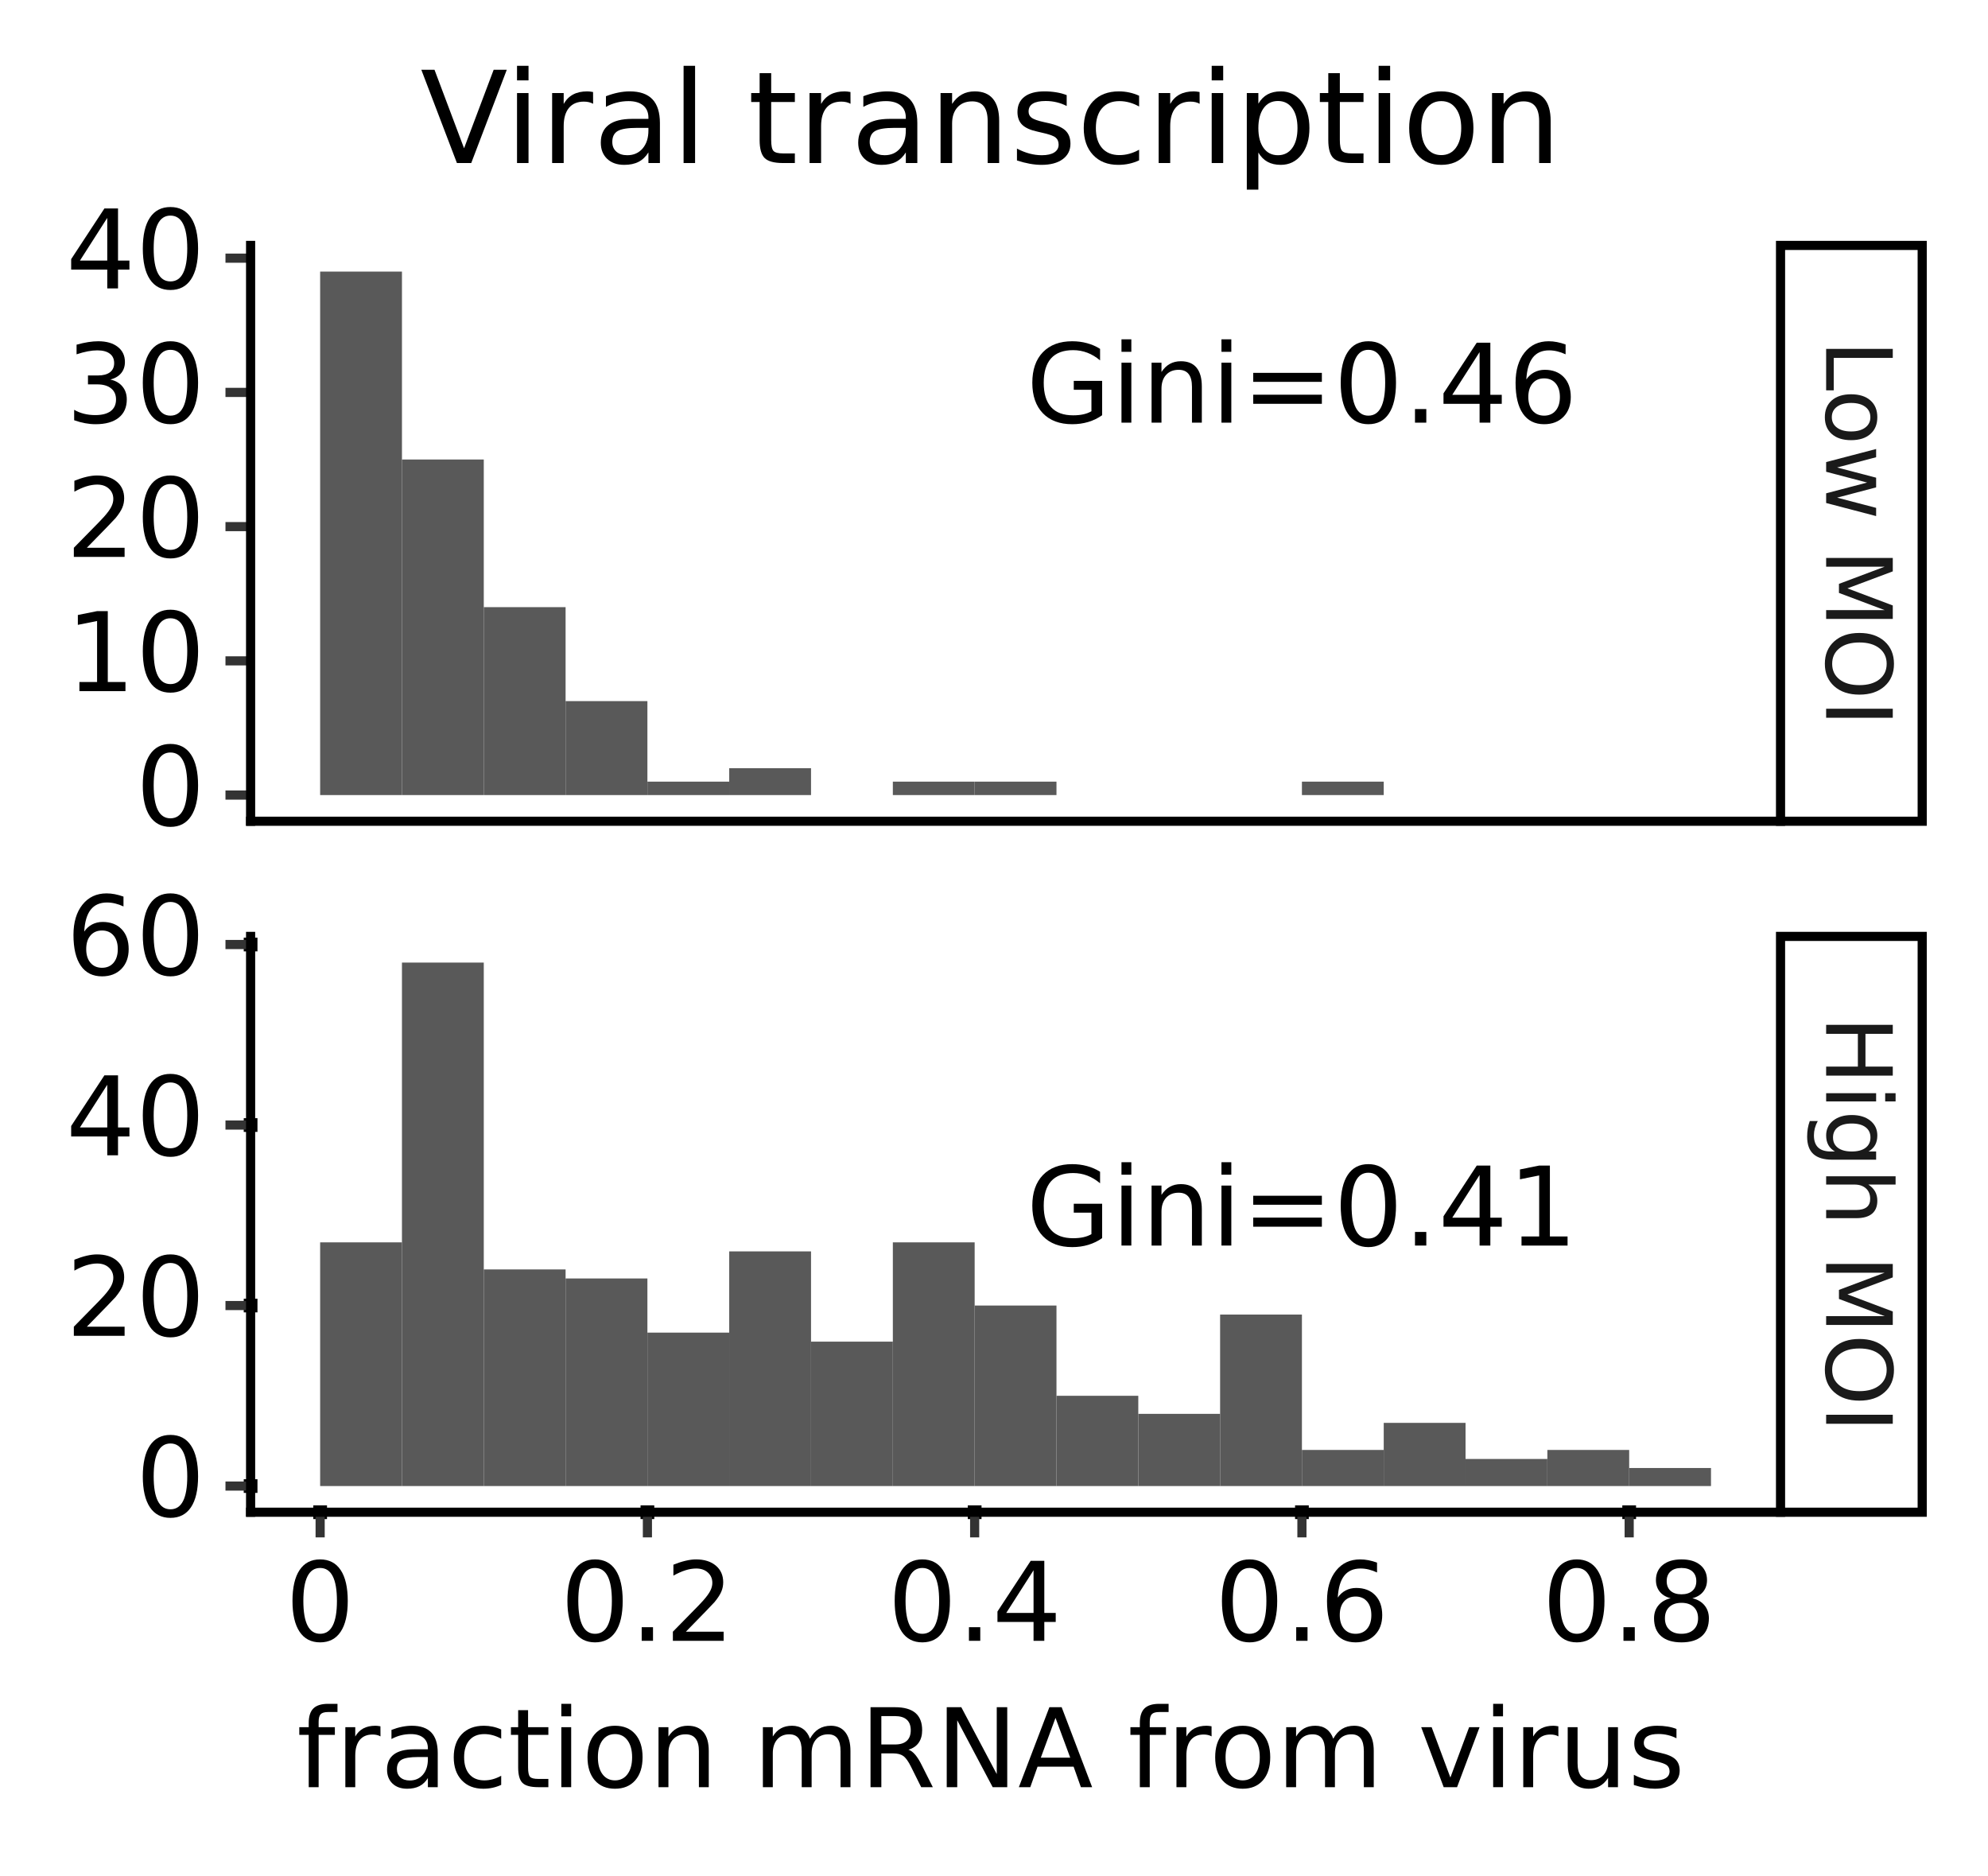
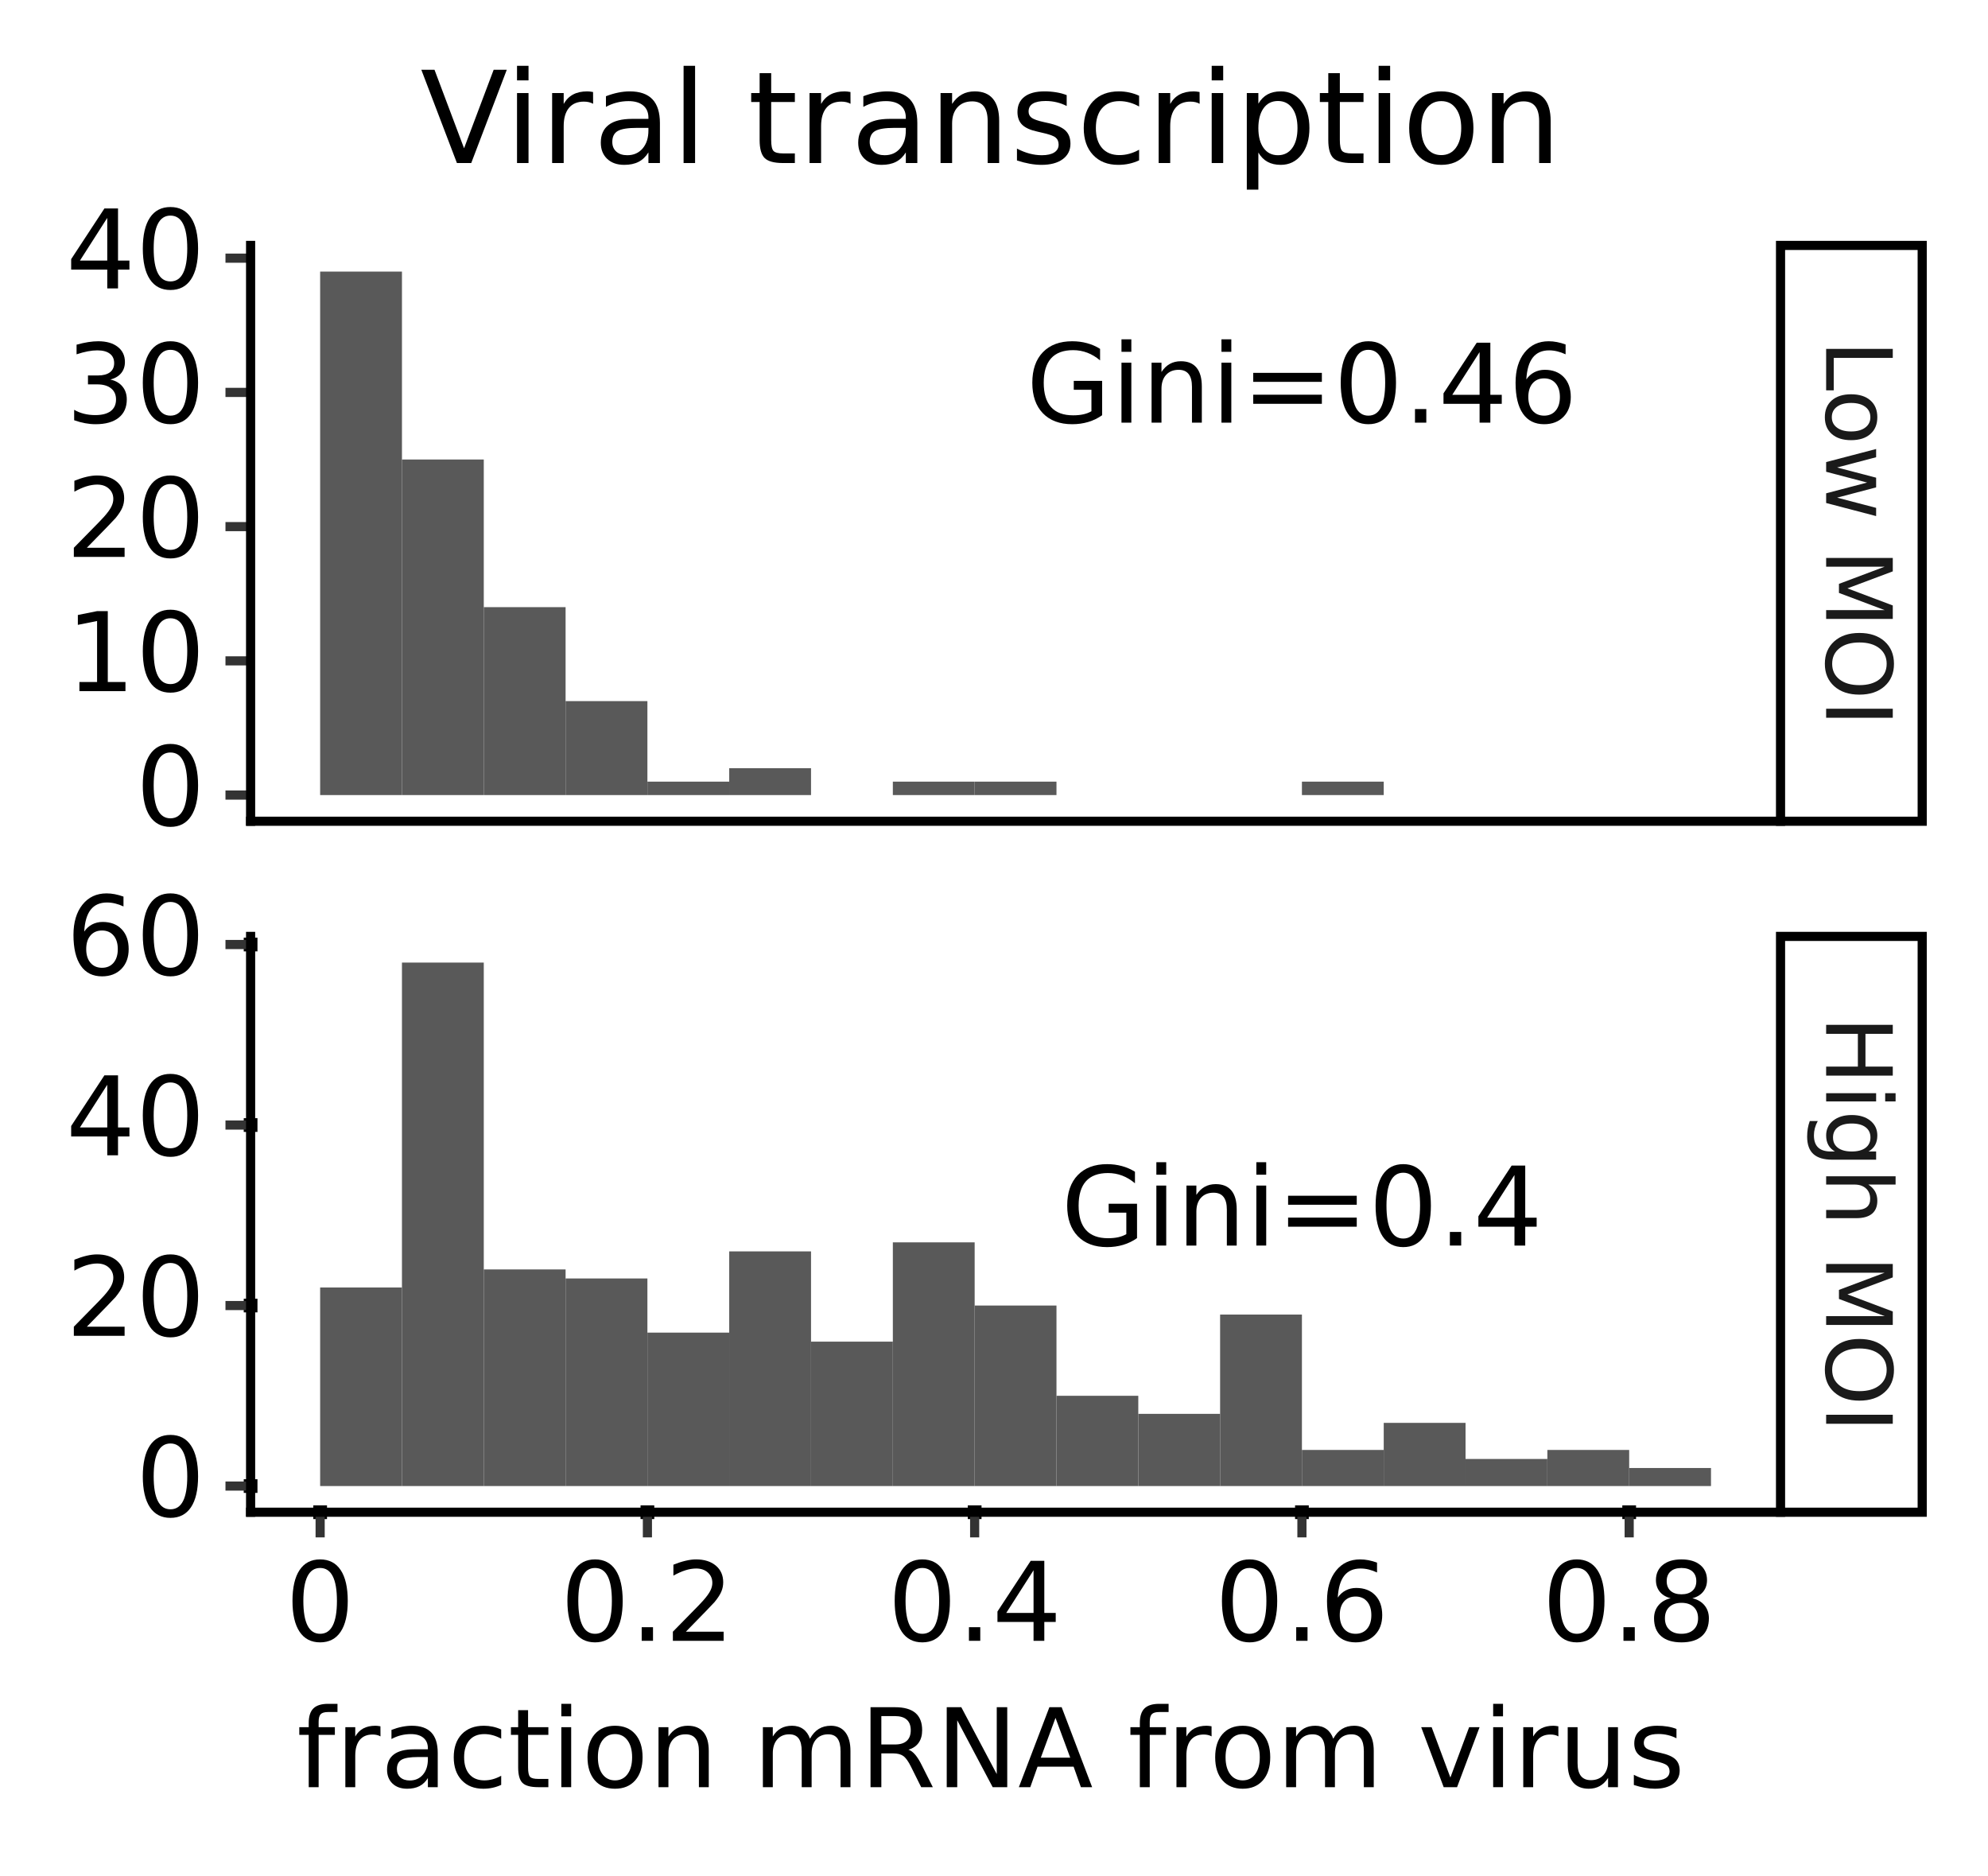
<svg xmlns="http://www.w3.org/2000/svg" xmlns:xlink="http://www.w3.org/1999/xlink" width="217.52pt" height="205.229pt" viewBox="0 0 217.52 205.229" version="1.1">
  <defs>
    <style type="text/css">*{stroke-linejoin: round; stroke-linecap: butt}</style>
  </defs>
  <g id="figure_1">
    <g id="patch_1">
      <path d="M 0 205.229  L 217.52 205.229  L 217.52 0  L 0 0  z " style="fill: #ffffff; stroke: #ffffff; stroke-linejoin: miter" />
    </g>
    <g id="axes_1">
      <g id="patch_2">
        <path d="M 27.42 89.851  L 194.82 89.851  L 194.82 26.851  L 27.42 26.851  z " style="fill: #ffffff" />
      </g>
      <g id="matplotlib.axis_1">
        <g id="xtick_1" />
        <g id="xtick_2" />
        <g id="xtick_3" />
        <g id="xtick_4" />
        <g id="xtick_5" />
        <g id="xtick_6" />
        <g id="xtick_7" />
        <g id="xtick_8" />
        <g id="xtick_9" />
      </g>
      <g id="matplotlib.axis_2">
        <g id="ytick_1">
          <g id="line2d_1">
            <path d="M 27.42 86.988  " style="fill: none; stroke: #000000; stroke-width: 1.5" />
            <defs>
-               <path id="ma9fe5cd0aa" d="M 0 0  L -2.75 0  " style="stroke: #333333" />
+               <path id="mf034c6dd0e" d="M 0 0  L -2.75 0  " style="stroke: #333333" />
            </defs>
            <g>
-               <use xlink:href="#ma9fe5cd0aa" x="27.42" y="86.988" style="stroke: #333333" />
+               <use xlink:href="#mf034c6dd0e" x="27.42" y="86.988" style="stroke: #333333" />
            </g>
          </g>
          <g id="text_1">
            <g transform="translate(14.835 90.29876)scale(0.12 -0.12)">
              <defs>
                <path id="DejaVuSans-30" d="M 2034 4250  Q 1547 4250 1301 3770  Q 1056 3291 1056 2328  Q 1056 1369 1301 889  Q 1547 409 2034 409  Q 2525 409 2770 889  Q 3016 1369 3016 2328  Q 3016 3291 2770 3770  Q 2525 4250 2034 4250  z M 2034 4750  Q 2819 4750 3233 4129  Q 3647 3509 3647 2328  Q 3647 1150 3233 529  Q 2819 -91 2034 -91  Q 1250 -91 836 529  Q 422 1150 422 2328  Q 422 3509 836 4129  Q 1250 4750 2034 4750  z " transform="scale(0.015625)" />
              </defs>
              <use xlink:href="#DejaVuSans-30" />
            </g>
          </g>
        </g>
        <g id="ytick_2">
          <g id="line2d_2">
            <path d="M 27.42 72.302  " style="fill: none; stroke: #000000; stroke-width: 1.5" />
            <g>
-               <use xlink:href="#ma9fe5cd0aa" x="27.42" y="72.302" style="stroke: #333333" />
+               <use xlink:href="#mf034c6dd0e" x="27.42" y="72.302" style="stroke: #333333" />
            </g>
          </g>
          <g id="text_2">
            <g transform="translate(7.2 75.61345)scale(0.12 -0.12)">
              <defs>
                <path id="DejaVuSans-31" d="M 794 531  L 1825 531  L 1825 4091  L 703 3866  L 703 4441  L 1819 4666  L 2450 4666  L 2450 531  L 3481 531  L 3481 0  L 794 0  L 794 531  z " transform="scale(0.015625)" />
              </defs>
              <use xlink:href="#DejaVuSans-31" />
              <use xlink:href="#DejaVuSans-30" x="63.623" />
            </g>
          </g>
        </g>
        <g id="ytick_3">
          <g id="line2d_3">
            <path d="M 27.42 57.617  " style="fill: none; stroke: #000000; stroke-width: 1.5" />
            <g>
-               <use xlink:href="#ma9fe5cd0aa" x="27.42" y="57.617" style="stroke: #333333" />
+               <use xlink:href="#mf034c6dd0e" x="27.42" y="57.617" style="stroke: #333333" />
            </g>
          </g>
          <g id="text_3">
            <g transform="translate(7.2 60.92813)scale(0.12 -0.12)">
              <defs>
                <path id="DejaVuSans-32" d="M 1228 531  L 3431 531  L 3431 0  L 469 0  L 469 531  Q 828 903 1448 1529  Q 2069 2156 2228 2338  Q 2531 2678 2651 2914  Q 2772 3150 2772 3378  Q 2772 3750 2511 3984  Q 2250 4219 1831 4219  Q 1534 4219 1204 4116  Q 875 4013 500 3803  L 500 4441  Q 881 4594 1212 4672  Q 1544 4750 1819 4750  Q 2544 4750 2975 4387  Q 3406 4025 3406 3419  Q 3406 3131 3298 2873  Q 3191 2616 2906 2266  Q 2828 2175 2409 1742  Q 1991 1309 1228 531  z " transform="scale(0.015625)" />
              </defs>
              <use xlink:href="#DejaVuSans-32" />
              <use xlink:href="#DejaVuSans-30" x="63.623" />
            </g>
          </g>
        </g>
        <g id="ytick_4">
          <g id="line2d_4">
            <path d="M 27.42 42.932  " style="fill: none; stroke: #000000; stroke-width: 1.5" />
            <g>
-               <use xlink:href="#ma9fe5cd0aa" x="27.42" y="42.932" style="stroke: #333333" />
+               <use xlink:href="#mf034c6dd0e" x="27.42" y="42.932" style="stroke: #333333" />
            </g>
          </g>
          <g id="text_4">
            <g transform="translate(7.2 46.24282)scale(0.12 -0.12)">
              <defs>
                <path id="DejaVuSans-33" d="M 2597 2516  Q 3050 2419 3304 2112  Q 3559 1806 3559 1356  Q 3559 666 3084 287  Q 2609 -91 1734 -91  Q 1441 -91 1130 -33  Q 819 25 488 141  L 488 750  Q 750 597 1062 519  Q 1375 441 1716 441  Q 2309 441 2620 675  Q 2931 909 2931 1356  Q 2931 1769 2642 2001  Q 2353 2234 1838 2234  L 1294 2234  L 1294 2753  L 1863 2753  Q 2328 2753 2575 2939  Q 2822 3125 2822 3475  Q 2822 3834 2567 4026  Q 2313 4219 1838 4219  Q 1578 4219 1281 4162  Q 984 4106 628 3988  L 628 4550  Q 988 4650 1302 4700  Q 1616 4750 1894 4750  Q 2613 4750 3031 4423  Q 3450 4097 3450 3541  Q 3450 3153 3228 2886  Q 3006 2619 2597 2516  z " transform="scale(0.015625)" />
              </defs>
              <use xlink:href="#DejaVuSans-33" />
              <use xlink:href="#DejaVuSans-30" x="63.623" />
            </g>
          </g>
        </g>
        <g id="ytick_5">
          <g id="line2d_5">
            <path d="M 27.42 28.246  " style="fill: none; stroke: #000000; stroke-width: 1.5" />
            <g>
-               <use xlink:href="#ma9fe5cd0aa" x="27.42" y="28.246" style="stroke: #333333" />
+               <use xlink:href="#mf034c6dd0e" x="27.42" y="28.246" style="stroke: #333333" />
            </g>
          </g>
          <g id="text_5">
            <g transform="translate(7.2 31.55751)scale(0.12 -0.12)">
              <defs>
                <path id="DejaVuSans-34" d="M 2419 4116  L 825 1625  L 2419 1625  L 2419 4116  z M 2253 4666  L 3047 4666  L 3047 1625  L 3713 1625  L 3713 1100  L 3047 1100  L 3047 0  L 2419 0  L 2419 1100  L 313 1100  L 313 1709  L 2253 4666  z " transform="scale(0.015625)" />
              </defs>
              <use xlink:href="#DejaVuSans-34" />
              <use xlink:href="#DejaVuSans-30" x="63.623" />
            </g>
          </g>
        </g>
        <g id="ytick_6" />
        <g id="ytick_7" />
        <g id="ytick_8" />
        <g id="ytick_9" />
      </g>
      <g id="PolyCollection_1">
-         <path d="M 35.029 86.988  L 35.029 29.715  L 43.981 29.715  L 43.981 86.988  z " clip-path="url(#pfc4674df15)" style="fill: #595959" />
-         <path d="M 43.981 86.988  L 43.981 50.274  L 52.933 50.274  L 52.933 86.988  z " clip-path="url(#pfc4674df15)" style="fill: #595959" />
-         <path d="M 52.933 86.988  L 52.933 66.428  L 61.885 66.428  L 61.885 86.988  z " clip-path="url(#pfc4674df15)" style="fill: #595959" />
-         <path d="M 61.885 86.988  L 61.885 76.708  L 70.837 76.708  L 70.837 86.988  z " clip-path="url(#pfc4674df15)" style="fill: #595959" />
-         <path d="M 70.837 86.988  L 70.837 85.519  L 79.788 85.519  L 79.788 86.988  z " clip-path="url(#pfc4674df15)" style="fill: #595959" />
-         <path d="M 79.788 86.988  L 79.788 84.05  L 88.74 84.05  L 88.74 86.988  z " clip-path="url(#pfc4674df15)" style="fill: #595959" />
-         <path d="M 88.74 86.988  L 88.74 86.988  L 97.692 86.988  L 97.692 86.988  z " clip-path="url(#pfc4674df15)" style="fill: #595959" />
-         <path d="M 97.692 86.988  L 97.692 85.519  L 106.644 85.519  L 106.644 86.988  z " clip-path="url(#pfc4674df15)" style="fill: #595959" />
-         <path d="M 106.644 86.988  L 106.644 85.519  L 115.596 85.519  L 115.596 86.988  z " clip-path="url(#pfc4674df15)" style="fill: #595959" />
-         <path d="M 115.596 86.988  L 115.596 86.988  L 124.548 86.988  L 124.548 86.988  z " clip-path="url(#pfc4674df15)" style="fill: #595959" />
-         <path d="M 124.548 86.988  L 124.548 86.988  L 133.5 86.988  L 133.5 86.988  z " clip-path="url(#pfc4674df15)" style="fill: #595959" />
-         <path d="M 133.5 86.988  L 133.5 86.988  L 142.452 86.988  L 142.452 86.988  z " clip-path="url(#pfc4674df15)" style="fill: #595959" />
-         <path d="M 142.452 86.988  L 142.452 85.519  L 151.403 85.519  L 151.403 86.988  z " clip-path="url(#pfc4674df15)" style="fill: #595959" />
-         <path d="M 151.403 86.988  L 151.403 86.988  L 160.355 86.988  L 160.355 86.988  z " clip-path="url(#pfc4674df15)" style="fill: #595959" />
-         <path d="M 160.355 86.988  L 160.355 86.988  L 169.307 86.988  L 169.307 86.988  z " clip-path="url(#pfc4674df15)" style="fill: #595959" />
-         <path d="M 169.307 86.988  L 169.307 86.988  L 178.259 86.988  L 178.259 86.988  z " clip-path="url(#pfc4674df15)" style="fill: #595959" />
-         <path d="M 178.259 86.988  L 178.259 86.988  L 187.211 86.988  L 187.211 86.988  z " clip-path="url(#pfc4674df15)" style="fill: #595959" />
+         <path d="M 35.029 86.988  L 35.029 29.715  L 43.981 29.715  L 43.981 86.988  z " clip-path="url(#p71330b3164)" style="fill: #595959" />
+         <path d="M 43.981 86.988  L 43.981 50.274  L 52.933 50.274  L 52.933 86.988  z " clip-path="url(#p71330b3164)" style="fill: #595959" />
+         <path d="M 52.933 86.988  L 52.933 66.428  L 61.885 66.428  L 61.885 86.988  z " clip-path="url(#p71330b3164)" style="fill: #595959" />
+         <path d="M 61.885 86.988  L 61.885 76.708  L 70.837 76.708  L 70.837 86.988  z " clip-path="url(#p71330b3164)" style="fill: #595959" />
+         <path d="M 70.837 86.988  L 70.837 85.519  L 79.788 85.519  L 79.788 86.988  z " clip-path="url(#p71330b3164)" style="fill: #595959" />
+         <path d="M 79.788 86.988  L 79.788 84.05  L 88.74 84.05  L 88.74 86.988  z " clip-path="url(#p71330b3164)" style="fill: #595959" />
+         <path d="M 88.74 86.988  L 88.74 86.988  L 97.692 86.988  L 97.692 86.988  z " clip-path="url(#p71330b3164)" style="fill: #595959" />
+         <path d="M 97.692 86.988  L 97.692 85.519  L 106.644 85.519  L 106.644 86.988  z " clip-path="url(#p71330b3164)" style="fill: #595959" />
+         <path d="M 106.644 86.988  L 106.644 85.519  L 115.596 85.519  L 115.596 86.988  z " clip-path="url(#p71330b3164)" style="fill: #595959" />
+         <path d="M 115.596 86.988  L 115.596 86.988  L 124.548 86.988  L 124.548 86.988  z " clip-path="url(#p71330b3164)" style="fill: #595959" />
+         <path d="M 124.548 86.988  L 124.548 86.988  L 133.5 86.988  L 133.5 86.988  z " clip-path="url(#p71330b3164)" style="fill: #595959" />
+         <path d="M 133.5 86.988  L 133.5 86.988  L 142.452 86.988  L 142.452 86.988  z " clip-path="url(#p71330b3164)" style="fill: #595959" />
+         <path d="M 142.452 86.988  L 142.452 85.519  L 151.403 85.519  L 151.403 86.988  z " clip-path="url(#p71330b3164)" style="fill: #595959" />
+         <path d="M 151.403 86.988  L 151.403 86.988  L 160.355 86.988  L 160.355 86.988  z " clip-path="url(#p71330b3164)" style="fill: #595959" />
+         <path d="M 160.355 86.988  L 160.355 86.988  L 169.307 86.988  L 169.307 86.988  z " clip-path="url(#p71330b3164)" style="fill: #595959" />
+         <path d="M 169.307 86.988  L 169.307 86.988  L 178.259 86.988  L 178.259 86.988  z " clip-path="url(#p71330b3164)" style="fill: #595959" />
+         <path d="M 178.259 86.988  L 178.259 86.988  L 187.211 86.988  L 187.211 86.988  z " clip-path="url(#p71330b3164)" style="fill: #595959" />
      </g>
      <g id="text_6">
-         <g clip-path="url(#pfc4674df15)">
+         <g clip-path="url(#p71330b3164)">
          <g transform="translate(112.2791 46.24282)scale(0.12 -0.12)">
            <defs>
              <path id="DejaVuSans-47" d="M 3809 666  L 3809 1919  L 2778 1919  L 2778 2438  L 4434 2438  L 4434 434  Q 4069 175 3628 42  Q 3188 -91 2688 -91  Q 1594 -91 976 548  Q 359 1188 359 2328  Q 359 3472 976 4111  Q 1594 4750 2688 4750  Q 3144 4750 3555 4637  Q 3966 4525 4313 4306  L 4313 3634  Q 3963 3931 3569 4081  Q 3175 4231 2741 4231  Q 1884 4231 1454 3753  Q 1025 3275 1025 2328  Q 1025 1384 1454 906  Q 1884 428 2741 428  Q 3075 428 3337 486  Q 3600 544 3809 666  z " transform="scale(0.015625)" />
              <path id="DejaVuSans-69" d="M 603 3500  L 1178 3500  L 1178 0  L 603 0  L 603 3500  z M 603 4863  L 1178 4863  L 1178 4134  L 603 4134  L 603 4863  z " transform="scale(0.015625)" />
              <path id="DejaVuSans-6e" d="M 3513 2113  L 3513 0  L 2938 0  L 2938 2094  Q 2938 2591 2744 2837  Q 2550 3084 2163 3084  Q 1697 3084 1428 2787  Q 1159 2491 1159 1978  L 1159 0  L 581 0  L 581 3500  L 1159 3500  L 1159 2956  Q 1366 3272 1645 3428  Q 1925 3584 2291 3584  Q 2894 3584 3203 3211  Q 3513 2838 3513 2113  z " transform="scale(0.015625)" />
              <path id="DejaVuSans-3d" d="M 678 2906  L 4684 2906  L 4684 2381  L 678 2381  L 678 2906  z M 678 1631  L 4684 1631  L 4684 1100  L 678 1100  L 678 1631  z " transform="scale(0.015625)" />
              <path id="DejaVuSans-2e" d="M 684 794  L 1344 794  L 1344 0  L 684 0  L 684 794  z " transform="scale(0.015625)" />
              <path id="DejaVuSans-36" d="M 2113 2584  Q 1688 2584 1439 2293  Q 1191 2003 1191 1497  Q 1191 994 1439 701  Q 1688 409 2113 409  Q 2538 409 2786 701  Q 3034 994 3034 1497  Q 3034 2003 2786 2293  Q 2538 2584 2113 2584  z M 3366 4563  L 3366 3988  Q 3128 4100 2886 4159  Q 2644 4219 2406 4219  Q 1781 4219 1451 3797  Q 1122 3375 1075 2522  Q 1259 2794 1537 2939  Q 1816 3084 2150 3084  Q 2853 3084 3261 2657  Q 3669 2231 3669 1497  Q 3669 778 3244 343  Q 2819 -91 2113 -91  Q 1303 -91 875 529  Q 447 1150 447 2328  Q 447 3434 972 4092  Q 1497 4750 2381 4750  Q 2619 4750 2861 4703  Q 3103 4656 3366 4563  z " transform="scale(0.015625)" />
            </defs>
            <use xlink:href="#DejaVuSans-47" />
            <use xlink:href="#DejaVuSans-69" x="77.49" />
            <use xlink:href="#DejaVuSans-6e" x="105.273" />
            <use xlink:href="#DejaVuSans-69" x="168.652" />
            <use xlink:href="#DejaVuSans-3d" x="196.436" />
            <use xlink:href="#DejaVuSans-30" x="280.225" />
            <use xlink:href="#DejaVuSans-2e" x="343.848" />
            <use xlink:href="#DejaVuSans-34" x="375.635" />
            <use xlink:href="#DejaVuSans-36" x="439.258" />
          </g>
        </g>
      </g>
      <g id="patch_3">
        <path d="M 194.82 89.851  L 210.32 89.851  L 210.32 26.851  L 194.82 26.851  L 194.82 89.851  z " style="fill: none; stroke: #000000; stroke-linejoin: miter" />
      </g>
      <g id="patch_4">
        <path d="M 27.42 89.851  L 27.42 26.851  " style="fill: none; stroke: #000000; stroke-linejoin: miter; stroke-linecap: square" />
      </g>
      <g id="patch_5">
        <path d="M 27.42 89.851  L 194.82 89.851  " style="fill: none; stroke: #000000; stroke-linejoin: miter; stroke-linecap: square" />
      </g>
      <g id="text_7">
        <g style="fill: #1a1a1a" transform="translate(199.8106 37.19021)rotate(-270)scale(0.1 -0.1)">
          <defs>
            <path id="DejaVuSans-4c" d="M 628 4666  L 1259 4666  L 1259 531  L 3531 531  L 3531 0  L 628 0  L 628 4666  z " transform="scale(0.015625)" />
            <path id="DejaVuSans-6f" d="M 1959 3097  Q 1497 3097 1228 2736  Q 959 2375 959 1747  Q 959 1119 1226 758  Q 1494 397 1959 397  Q 2419 397 2687 759  Q 2956 1122 2956 1747  Q 2956 2369 2687 2733  Q 2419 3097 1959 3097  z M 1959 3584  Q 2709 3584 3137 3096  Q 3566 2609 3566 1747  Q 3566 888 3137 398  Q 2709 -91 1959 -91  Q 1206 -91 779 398  Q 353 888 353 1747  Q 353 2609 779 3096  Q 1206 3584 1959 3584  z " transform="scale(0.015625)" />
            <path id="DejaVuSans-77" d="M 269 3500  L 844 3500  L 1563 769  L 2278 3500  L 2956 3500  L 3675 769  L 4391 3500  L 4966 3500  L 4050 0  L 3372 0  L 2619 2869  L 1863 0  L 1184 0  L 269 3500  z " transform="scale(0.015625)" />
            <path id="DejaVuSans-20" transform="scale(0.015625)" />
            <path id="DejaVuSans-4d" d="M 628 4666  L 1569 4666  L 2759 1491  L 3956 4666  L 4897 4666  L 4897 0  L 4281 0  L 4281 4097  L 3078 897  L 2444 897  L 1241 4097  L 1241 0  L 628 0  L 628 4666  z " transform="scale(0.015625)" />
            <path id="DejaVuSans-4f" d="M 2522 4238  Q 1834 4238 1429 3725  Q 1025 3213 1025 2328  Q 1025 1447 1429 934  Q 1834 422 2522 422  Q 3209 422 3611 934  Q 4013 1447 4013 2328  Q 4013 3213 3611 3725  Q 3209 4238 2522 4238  z M 2522 4750  Q 3503 4750 4090 4092  Q 4678 3434 4678 2328  Q 4678 1225 4090 567  Q 3503 -91 2522 -91  Q 1538 -91 948 565  Q 359 1222 359 2328  Q 359 3434 948 4092  Q 1538 4750 2522 4750  z " transform="scale(0.015625)" />
            <path id="DejaVuSans-49" d="M 628 4666  L 1259 4666  L 1259 0  L 628 0  L 628 4666  z " transform="scale(0.015625)" />
          </defs>
          <use xlink:href="#DejaVuSans-4c" />
          <use xlink:href="#DejaVuSans-6f" x="53.963" />
          <use xlink:href="#DejaVuSans-77" x="115.145" />
          <use xlink:href="#DejaVuSans-20" x="196.932" />
          <use xlink:href="#DejaVuSans-4d" x="228.719" />
          <use xlink:href="#DejaVuSans-4f" x="314.998" />
          <use xlink:href="#DejaVuSans-49" x="393.709" />
        </g>
      </g>
    </g>
    <g id="axes_2">
      <g id="patch_6">
        <path d="M 27.42 165.451  L 194.82 165.451  L 194.82 102.451  L 27.42 102.451  z " style="fill: #ffffff" />
      </g>
      <g id="matplotlib.axis_3">
        <g id="xtick_10">
          <g id="line2d_6">
            <path d="M 35.029 165.451  " style="fill: none; stroke: #000000; stroke-width: 1.5; stroke-linecap: square" />
            <defs>
-               <path id="m9bb7891c9c" d="M 0 0  L 0 2.75  " style="stroke: #333333" />
+               <path id="mc284c7ca14" d="M 0 0  L 0 2.75  " style="stroke: #333333" />
            </defs>
            <g>
-               <use xlink:href="#m9bb7891c9c" x="35.029" y="165.451" style="stroke: #333333" />
+               <use xlink:href="#mc284c7ca14" x="35.029" y="165.451" style="stroke: #333333" />
            </g>
          </g>
          <g id="text_8">
            <g transform="translate(31.21159 179.5193)scale(0.12 -0.12)">
              <use xlink:href="#DejaVuSans-30" />
            </g>
          </g>
        </g>
        <g id="xtick_11">
          <g id="line2d_7">
            <path d="M 70.837 165.451  " style="fill: none; stroke: #000000; stroke-width: 1.5; stroke-linecap: square" />
            <g>
-               <use xlink:href="#m9bb7891c9c" x="70.837" y="165.451" style="stroke: #333333" />
+               <use xlink:href="#mc284c7ca14" x="70.837" y="165.451" style="stroke: #333333" />
            </g>
          </g>
          <g id="text_9">
            <g transform="translate(61.2947 179.5193)scale(0.12 -0.12)">
              <use xlink:href="#DejaVuSans-30" />
              <use xlink:href="#DejaVuSans-2e" x="63.623" />
              <use xlink:href="#DejaVuSans-32" x="95.41" />
            </g>
          </g>
        </g>
        <g id="xtick_12">
          <g id="line2d_8">
            <path d="M 106.644 165.451  " style="fill: none; stroke: #000000; stroke-width: 1.5; stroke-linecap: square" />
            <g>
-               <use xlink:href="#m9bb7891c9c" x="106.644" y="165.451" style="stroke: #333333" />
+               <use xlink:href="#mc284c7ca14" x="106.644" y="165.451" style="stroke: #333333" />
            </g>
          </g>
          <g id="text_10">
            <g transform="translate(97.10219 179.5193)scale(0.12 -0.12)">
              <use xlink:href="#DejaVuSans-30" />
              <use xlink:href="#DejaVuSans-2e" x="63.623" />
              <use xlink:href="#DejaVuSans-34" x="95.41" />
            </g>
          </g>
        </g>
        <g id="xtick_13">
          <g id="line2d_9">
            <path d="M 142.452 165.451  " style="fill: none; stroke: #000000; stroke-width: 1.5; stroke-linecap: square" />
            <g>
-               <use xlink:href="#m9bb7891c9c" x="142.452" y="165.451" style="stroke: #333333" />
+               <use xlink:href="#mc284c7ca14" x="142.452" y="165.451" style="stroke: #333333" />
            </g>
          </g>
          <g id="text_11">
            <g transform="translate(132.9097 179.5193)scale(0.12 -0.12)">
              <use xlink:href="#DejaVuSans-30" />
              <use xlink:href="#DejaVuSans-2e" x="63.623" />
              <use xlink:href="#DejaVuSans-36" x="95.41" />
            </g>
          </g>
        </g>
        <g id="xtick_14">
          <g id="line2d_10">
            <path d="M 178.259 165.451  " style="fill: none; stroke: #000000; stroke-width: 1.5; stroke-linecap: square" />
            <g>
-               <use xlink:href="#m9bb7891c9c" x="178.259" y="165.451" style="stroke: #333333" />
+               <use xlink:href="#mc284c7ca14" x="178.259" y="165.451" style="stroke: #333333" />
            </g>
          </g>
          <g id="text_12">
            <g transform="translate(168.7172 179.5193)scale(0.12 -0.12)">
              <defs>
                <path id="DejaVuSans-38" d="M 2034 2216  Q 1584 2216 1326 1975  Q 1069 1734 1069 1313  Q 1069 891 1326 650  Q 1584 409 2034 409  Q 2484 409 2743 651  Q 3003 894 3003 1313  Q 3003 1734 2745 1975  Q 2488 2216 2034 2216  z M 1403 2484  Q 997 2584 770 2862  Q 544 3141 544 3541  Q 544 4100 942 4425  Q 1341 4750 2034 4750  Q 2731 4750 3128 4425  Q 3525 4100 3525 3541  Q 3525 3141 3298 2862  Q 3072 2584 2669 2484  Q 3125 2378 3379 2068  Q 3634 1759 3634 1313  Q 3634 634 3220 271  Q 2806 -91 2034 -91  Q 1263 -91 848 271  Q 434 634 434 1313  Q 434 1759 690 2068  Q 947 2378 1403 2484  z M 1172 3481  Q 1172 3119 1398 2916  Q 1625 2713 2034 2713  Q 2441 2713 2670 2916  Q 2900 3119 2900 3481  Q 2900 3844 2670 4047  Q 2441 4250 2034 4250  Q 1625 4250 1398 4047  Q 1172 3844 1172 3481  z " transform="scale(0.015625)" />
              </defs>
              <use xlink:href="#DejaVuSans-30" />
              <use xlink:href="#DejaVuSans-2e" x="63.623" />
              <use xlink:href="#DejaVuSans-38" x="95.41" />
            </g>
          </g>
        </g>
        <g id="xtick_15" />
        <g id="xtick_16" />
        <g id="xtick_17" />
        <g id="xtick_18" />
        <g id="text_13">
          <g transform="translate(32.47313 195.533)scale(0.12 -0.12)">
            <defs>
              <path id="DejaVuSans-66" d="M 2375 4863  L 2375 4384  L 1825 4384  Q 1516 4384 1395 4259  Q 1275 4134 1275 3809  L 1275 3500  L 2222 3500  L 2222 3053  L 1275 3053  L 1275 0  L 697 0  L 697 3053  L 147 3053  L 147 3500  L 697 3500  L 697 3744  Q 697 4328 969 4595  Q 1241 4863 1831 4863  L 2375 4863  z " transform="scale(0.015625)" />
              <path id="DejaVuSans-72" d="M 2631 2963  Q 2534 3019 2420 3045  Q 2306 3072 2169 3072  Q 1681 3072 1420 2755  Q 1159 2438 1159 1844  L 1159 0  L 581 0  L 581 3500  L 1159 3500  L 1159 2956  Q 1341 3275 1631 3429  Q 1922 3584 2338 3584  Q 2397 3584 2469 3576  Q 2541 3569 2628 3553  L 2631 2963  z " transform="scale(0.015625)" />
              <path id="DejaVuSans-61" d="M 2194 1759  Q 1497 1759 1228 1600  Q 959 1441 959 1056  Q 959 750 1161 570  Q 1363 391 1709 391  Q 2188 391 2477 730  Q 2766 1069 2766 1631  L 2766 1759  L 2194 1759  z M 3341 1997  L 3341 0  L 2766 0  L 2766 531  Q 2569 213 2275 61  Q 1981 -91 1556 -91  Q 1019 -91 701 211  Q 384 513 384 1019  Q 384 1609 779 1909  Q 1175 2209 1959 2209  L 2766 2209  L 2766 2266  Q 2766 2663 2505 2880  Q 2244 3097 1772 3097  Q 1472 3097 1187 3025  Q 903 2953 641 2809  L 641 3341  Q 956 3463 1253 3523  Q 1550 3584 1831 3584  Q 2591 3584 2966 3190  Q 3341 2797 3341 1997  z " transform="scale(0.015625)" />
              <path id="DejaVuSans-63" d="M 3122 3366  L 3122 2828  Q 2878 2963 2633 3030  Q 2388 3097 2138 3097  Q 1578 3097 1268 2742  Q 959 2388 959 1747  Q 959 1106 1268 751  Q 1578 397 2138 397  Q 2388 397 2633 464  Q 2878 531 3122 666  L 3122 134  Q 2881 22 2623 -34  Q 2366 -91 2075 -91  Q 1284 -91 818 406  Q 353 903 353 1747  Q 353 2603 823 3093  Q 1294 3584 2113 3584  Q 2378 3584 2631 3529  Q 2884 3475 3122 3366  z " transform="scale(0.015625)" />
              <path id="DejaVuSans-74" d="M 1172 4494  L 1172 3500  L 2356 3500  L 2356 3053  L 1172 3053  L 1172 1153  Q 1172 725 1289 603  Q 1406 481 1766 481  L 2356 481  L 2356 0  L 1766 0  Q 1100 0 847 248  Q 594 497 594 1153  L 594 3053  L 172 3053  L 172 3500  L 594 3500  L 594 4494  L 1172 4494  z " transform="scale(0.015625)" />
              <path id="DejaVuSans-6d" d="M 3328 2828  Q 3544 3216 3844 3400  Q 4144 3584 4550 3584  Q 5097 3584 5394 3201  Q 5691 2819 5691 2113  L 5691 0  L 5113 0  L 5113 2094  Q 5113 2597 4934 2840  Q 4756 3084 4391 3084  Q 3944 3084 3684 2787  Q 3425 2491 3425 1978  L 3425 0  L 2847 0  L 2847 2094  Q 2847 2600 2669 2842  Q 2491 3084 2119 3084  Q 1678 3084 1418 2786  Q 1159 2488 1159 1978  L 1159 0  L 581 0  L 581 3500  L 1159 3500  L 1159 2956  Q 1356 3278 1631 3431  Q 1906 3584 2284 3584  Q 2666 3584 2933 3390  Q 3200 3197 3328 2828  z " transform="scale(0.015625)" />
              <path id="DejaVuSans-52" d="M 2841 2188  Q 3044 2119 3236 1894  Q 3428 1669 3622 1275  L 4263 0  L 3584 0  L 2988 1197  Q 2756 1666 2539 1819  Q 2322 1972 1947 1972  L 1259 1972  L 1259 0  L 628 0  L 628 4666  L 2053 4666  Q 2853 4666 3247 4331  Q 3641 3997 3641 3322  Q 3641 2881 3436 2590  Q 3231 2300 2841 2188  z M 1259 4147  L 1259 2491  L 2053 2491  Q 2509 2491 2742 2702  Q 2975 2913 2975 3322  Q 2975 3731 2742 3939  Q 2509 4147 2053 4147  L 1259 4147  z " transform="scale(0.015625)" />
              <path id="DejaVuSans-4e" d="M 628 4666  L 1478 4666  L 3547 763  L 3547 4666  L 4159 4666  L 4159 0  L 3309 0  L 1241 3903  L 1241 0  L 628 0  L 628 4666  z " transform="scale(0.015625)" />
              <path id="DejaVuSans-41" d="M 2188 4044  L 1331 1722  L 3047 1722  L 2188 4044  z M 1831 4666  L 2547 4666  L 4325 0  L 3669 0  L 3244 1197  L 1141 1197  L 716 0  L 50 0  L 1831 4666  z " transform="scale(0.015625)" />
              <path id="DejaVuSans-76" d="M 191 3500  L 800 3500  L 1894 563  L 2988 3500  L 3597 3500  L 2284 0  L 1503 0  L 191 3500  z " transform="scale(0.015625)" />
              <path id="DejaVuSans-75" d="M 544 1381  L 544 3500  L 1119 3500  L 1119 1403  Q 1119 906 1312 657  Q 1506 409 1894 409  Q 2359 409 2629 706  Q 2900 1003 2900 1516  L 2900 3500  L 3475 3500  L 3475 0  L 2900 0  L 2900 538  Q 2691 219 2414 64  Q 2138 -91 1772 -91  Q 1169 -91 856 284  Q 544 659 544 1381  z M 1991 3584  L 1991 3584  z " transform="scale(0.015625)" />
              <path id="DejaVuSans-73" d="M 2834 3397  L 2834 2853  Q 2591 2978 2328 3040  Q 2066 3103 1784 3103  Q 1356 3103 1142 2972  Q 928 2841 928 2578  Q 928 2378 1081 2264  Q 1234 2150 1697 2047  L 1894 2003  Q 2506 1872 2764 1633  Q 3022 1394 3022 966  Q 3022 478 2636 193  Q 2250 -91 1575 -91  Q 1294 -91 989 -36  Q 684 19 347 128  L 347 722  Q 666 556 975 473  Q 1284 391 1588 391  Q 1994 391 2212 530  Q 2431 669 2431 922  Q 2431 1156 2273 1281  Q 2116 1406 1581 1522  L 1381 1569  Q 847 1681 609 1914  Q 372 2147 372 2553  Q 372 3047 722 3315  Q 1072 3584 1716 3584  Q 2034 3584 2315 3537  Q 2597 3491 2834 3397  z " transform="scale(0.015625)" />
            </defs>
            <use xlink:href="#DejaVuSans-66" />
            <use xlink:href="#DejaVuSans-72" x="35.205" />
            <use xlink:href="#DejaVuSans-61" x="76.318" />
            <use xlink:href="#DejaVuSans-63" x="137.598" />
            <use xlink:href="#DejaVuSans-74" x="192.578" />
            <use xlink:href="#DejaVuSans-69" x="231.787" />
            <use xlink:href="#DejaVuSans-6f" x="259.57" />
            <use xlink:href="#DejaVuSans-6e" x="320.752" />
            <use xlink:href="#DejaVuSans-20" x="384.131" />
            <use xlink:href="#DejaVuSans-6d" x="415.918" />
            <use xlink:href="#DejaVuSans-52" x="513.33" />
            <use xlink:href="#DejaVuSans-4e" x="582.812" />
            <use xlink:href="#DejaVuSans-41" x="657.617" />
            <use xlink:href="#DejaVuSans-20" x="726.025" />
            <use xlink:href="#DejaVuSans-66" x="757.812" />
            <use xlink:href="#DejaVuSans-72" x="793.018" />
            <use xlink:href="#DejaVuSans-6f" x="831.881" />
            <use xlink:href="#DejaVuSans-6d" x="893.062" />
            <use xlink:href="#DejaVuSans-20" x="990.475" />
            <use xlink:href="#DejaVuSans-76" x="1022.262" />
            <use xlink:href="#DejaVuSans-69" x="1081.441" />
            <use xlink:href="#DejaVuSans-72" x="1109.225" />
            <use xlink:href="#DejaVuSans-75" x="1150.338" />
            <use xlink:href="#DejaVuSans-73" x="1213.717" />
          </g>
        </g>
      </g>
      <g id="matplotlib.axis_4">
        <g id="ytick_10">
          <g id="line2d_11">
            <path d="M 27.42 162.588  " style="fill: none; stroke: #000000; stroke-width: 1.5; stroke-linecap: square" />
            <g>
-               <use xlink:href="#ma9fe5cd0aa" x="27.42" y="162.588" style="stroke: #333333" />
+               <use xlink:href="#mf034c6dd0e" x="27.42" y="162.588" style="stroke: #333333" />
            </g>
          </g>
          <g id="text_14">
            <g transform="translate(14.835 165.8988)scale(0.12 -0.12)">
              <use xlink:href="#DejaVuSans-30" />
            </g>
          </g>
        </g>
        <g id="ytick_11">
          <g id="line2d_12">
            <path d="M 27.42 142.838  " style="fill: none; stroke: #000000; stroke-width: 1.5; stroke-linecap: square" />
            <g>
-               <use xlink:href="#ma9fe5cd0aa" x="27.42" y="142.838" style="stroke: #333333" />
+               <use xlink:href="#mf034c6dd0e" x="27.42" y="142.838" style="stroke: #333333" />
            </g>
          </g>
          <g id="text_15">
            <g transform="translate(7.2 146.1495)scale(0.12 -0.12)">
              <use xlink:href="#DejaVuSans-32" />
              <use xlink:href="#DejaVuSans-30" x="63.623" />
            </g>
          </g>
        </g>
        <g id="ytick_12">
          <g id="line2d_13">
            <path d="M 27.42 123.089  " style="fill: none; stroke: #000000; stroke-width: 1.5; stroke-linecap: square" />
            <g>
-               <use xlink:href="#ma9fe5cd0aa" x="27.42" y="123.089" style="stroke: #333333" />
+               <use xlink:href="#mf034c6dd0e" x="27.42" y="123.089" style="stroke: #333333" />
            </g>
          </g>
          <g id="text_16">
            <g transform="translate(7.2 126.4003)scale(0.12 -0.12)">
              <use xlink:href="#DejaVuSans-34" />
              <use xlink:href="#DejaVuSans-30" x="63.623" />
            </g>
          </g>
        </g>
        <g id="ytick_13">
          <g id="line2d_14">
            <path d="M 27.42 103.34  " style="fill: none; stroke: #000000; stroke-width: 1.5; stroke-linecap: square" />
            <g>
-               <use xlink:href="#ma9fe5cd0aa" x="27.42" y="103.34" style="stroke: #333333" />
+               <use xlink:href="#mf034c6dd0e" x="27.42" y="103.34" style="stroke: #333333" />
            </g>
          </g>
          <g id="text_17">
            <g transform="translate(7.2 106.6511)scale(0.12 -0.12)">
              <use xlink:href="#DejaVuSans-36" />
              <use xlink:href="#DejaVuSans-30" x="63.623" />
            </g>
          </g>
        </g>
        <g id="ytick_14" />
        <g id="ytick_15" />
        <g id="ytick_16" />
      </g>
      <g id="PolyCollection_2">
-         <path d="M 35.029 162.588  L 35.029 135.926  L 43.981 135.926  L 43.981 162.588  z " clip-path="url(#p875f9693b6)" style="fill: #595959" />
-         <path d="M 43.981 162.588  L 43.981 105.315  L 52.933 105.315  L 52.933 162.588  z " clip-path="url(#p875f9693b6)" style="fill: #595959" />
-         <path d="M 52.933 162.588  L 52.933 138.888  L 61.885 138.888  L 61.885 162.588  z " clip-path="url(#p875f9693b6)" style="fill: #595959" />
-         <path d="M 61.885 162.588  L 61.885 139.876  L 70.837 139.876  L 70.837 162.588  z " clip-path="url(#p875f9693b6)" style="fill: #595959" />
-         <path d="M 70.837 162.588  L 70.837 145.801  L 79.788 145.801  L 79.788 162.588  z " clip-path="url(#p875f9693b6)" style="fill: #595959" />
-         <path d="M 79.788 162.588  L 79.788 136.914  L 88.74 136.914  L 88.74 162.588  z " clip-path="url(#p875f9693b6)" style="fill: #595959" />
-         <path d="M 88.74 162.588  L 88.74 146.788  L 97.692 146.788  L 97.692 162.588  z " clip-path="url(#p875f9693b6)" style="fill: #595959" />
-         <path d="M 97.692 162.588  L 97.692 135.926  L 106.644 135.926  L 106.644 162.588  z " clip-path="url(#p875f9693b6)" style="fill: #595959" />
-         <path d="M 106.644 162.588  L 106.644 142.838  L 115.596 142.838  L 115.596 162.588  z " clip-path="url(#p875f9693b6)" style="fill: #595959" />
-         <path d="M 115.596 162.588  L 115.596 152.713  L 124.548 152.713  L 124.548 162.588  z " clip-path="url(#p875f9693b6)" style="fill: #595959" />
-         <path d="M 124.548 162.588  L 124.548 154.688  L 133.5 154.688  L 133.5 162.588  z " clip-path="url(#p875f9693b6)" style="fill: #595959" />
-         <path d="M 133.5 162.588  L 133.5 143.826  L 142.452 143.826  L 142.452 162.588  z " clip-path="url(#p875f9693b6)" style="fill: #595959" />
-         <path d="M 142.452 162.588  L 142.452 158.638  L 151.403 158.638  L 151.403 162.588  z " clip-path="url(#p875f9693b6)" style="fill: #595959" />
-         <path d="M 151.403 162.588  L 151.403 155.675  L 160.355 155.675  L 160.355 162.588  z " clip-path="url(#p875f9693b6)" style="fill: #595959" />
-         <path d="M 160.355 162.588  L 160.355 159.625  L 169.307 159.625  L 169.307 162.588  z " clip-path="url(#p875f9693b6)" style="fill: #595959" />
-         <path d="M 169.307 162.588  L 169.307 158.638  L 178.259 158.638  L 178.259 162.588  z " clip-path="url(#p875f9693b6)" style="fill: #595959" />
-         <path d="M 178.259 162.588  L 178.259 160.613  L 187.211 160.613  L 187.211 162.588  z " clip-path="url(#p875f9693b6)" style="fill: #595959" />
+         <path d="M 35.029 162.588  L 35.029 140.863  L 43.981 140.863  L 43.981 162.588  z " clip-path="url(#p27eaaf1f15)" style="fill: #595959" />
+         <path d="M 43.981 162.588  L 43.981 105.315  L 52.933 105.315  L 52.933 162.588  z " clip-path="url(#p27eaaf1f15)" style="fill: #595959" />
+         <path d="M 52.933 162.588  L 52.933 138.888  L 61.885 138.888  L 61.885 162.588  z " clip-path="url(#p27eaaf1f15)" style="fill: #595959" />
+         <path d="M 61.885 162.588  L 61.885 139.876  L 70.837 139.876  L 70.837 162.588  z " clip-path="url(#p27eaaf1f15)" style="fill: #595959" />
+         <path d="M 70.837 162.588  L 70.837 145.801  L 79.788 145.801  L 79.788 162.588  z " clip-path="url(#p27eaaf1f15)" style="fill: #595959" />
+         <path d="M 79.788 162.588  L 79.788 136.914  L 88.74 136.914  L 88.74 162.588  z " clip-path="url(#p27eaaf1f15)" style="fill: #595959" />
+         <path d="M 88.74 162.588  L 88.74 146.788  L 97.692 146.788  L 97.692 162.588  z " clip-path="url(#p27eaaf1f15)" style="fill: #595959" />
+         <path d="M 97.692 162.588  L 97.692 135.926  L 106.644 135.926  L 106.644 162.588  z " clip-path="url(#p27eaaf1f15)" style="fill: #595959" />
+         <path d="M 106.644 162.588  L 106.644 142.838  L 115.596 142.838  L 115.596 162.588  z " clip-path="url(#p27eaaf1f15)" style="fill: #595959" />
+         <path d="M 115.596 162.588  L 115.596 152.713  L 124.548 152.713  L 124.548 162.588  z " clip-path="url(#p27eaaf1f15)" style="fill: #595959" />
+         <path d="M 124.548 162.588  L 124.548 154.688  L 133.5 154.688  L 133.5 162.588  z " clip-path="url(#p27eaaf1f15)" style="fill: #595959" />
+         <path d="M 133.5 162.588  L 133.5 143.826  L 142.452 143.826  L 142.452 162.588  z " clip-path="url(#p27eaaf1f15)" style="fill: #595959" />
+         <path d="M 142.452 162.588  L 142.452 158.638  L 151.403 158.638  L 151.403 162.588  z " clip-path="url(#p27eaaf1f15)" style="fill: #595959" />
+         <path d="M 151.403 162.588  L 151.403 155.675  L 160.355 155.675  L 160.355 162.588  z " clip-path="url(#p27eaaf1f15)" style="fill: #595959" />
+         <path d="M 160.355 162.588  L 160.355 159.625  L 169.307 159.625  L 169.307 162.588  z " clip-path="url(#p27eaaf1f15)" style="fill: #595959" />
+         <path d="M 169.307 162.588  L 169.307 158.638  L 178.259 158.638  L 178.259 162.588  z " clip-path="url(#p27eaaf1f15)" style="fill: #595959" />
+         <path d="M 178.259 162.588  L 178.259 160.613  L 187.211 160.613  L 187.211 162.588  z " clip-path="url(#p27eaaf1f15)" style="fill: #595959" />
      </g>
      <g id="text_18">
-         <g clip-path="url(#p875f9693b6)">
-           <g transform="translate(112.2791 136.2749)scale(0.12 -0.12)">
+         <g clip-path="url(#p27eaaf1f15)">
+           <g transform="translate(116.0966 136.2749)scale(0.12 -0.12)">
            <use xlink:href="#DejaVuSans-47" />
            <use xlink:href="#DejaVuSans-69" x="77.49" />
            <use xlink:href="#DejaVuSans-6e" x="105.273" />
            <use xlink:href="#DejaVuSans-69" x="168.652" />
            <use xlink:href="#DejaVuSans-3d" x="196.436" />
            <use xlink:href="#DejaVuSans-30" x="280.225" />
            <use xlink:href="#DejaVuSans-2e" x="343.848" />
            <use xlink:href="#DejaVuSans-34" x="375.635" />
-             <use xlink:href="#DejaVuSans-31" x="439.258" />
          </g>
        </g>
      </g>
      <g id="patch_7">
        <path d="M 194.82 165.451  L 210.32 165.451  L 210.32 102.451  L 194.82 102.451  L 194.82 165.451  z " style="fill: none; stroke: #000000; stroke-linejoin: miter" />
      </g>
      <g id="patch_8">
        <path d="M 27.42 165.451  L 27.42 102.451  " style="fill: none; stroke: #000000; stroke-linejoin: miter; stroke-linecap: square" />
      </g>
      <g id="patch_9">
        <path d="M 27.42 165.451  L 194.82 165.451  " style="fill: none; stroke: #000000; stroke-linejoin: miter; stroke-linecap: square" />
      </g>
      <g id="text_19">
        <g style="fill: #1a1a1a" transform="translate(199.8106 111.1449)rotate(-270)scale(0.1 -0.1)">
          <defs>
            <path id="DejaVuSans-48" d="M 628 4666  L 1259 4666  L 1259 2753  L 3553 2753  L 3553 4666  L 4184 4666  L 4184 0  L 3553 0  L 3553 2222  L 1259 2222  L 1259 0  L 628 0  L 628 4666  z " transform="scale(0.015625)" />
            <path id="DejaVuSans-67" d="M 2906 1791  Q 2906 2416 2648 2759  Q 2391 3103 1925 3103  Q 1463 3103 1205 2759  Q 947 2416 947 1791  Q 947 1169 1205 825  Q 1463 481 1925 481  Q 2391 481 2648 825  Q 2906 1169 2906 1791  z M 3481 434  Q 3481 -459 3084 -895  Q 2688 -1331 1869 -1331  Q 1566 -1331 1297 -1286  Q 1028 -1241 775 -1147  L 775 -588  Q 1028 -725 1275 -790  Q 1522 -856 1778 -856  Q 2344 -856 2625 -561  Q 2906 -266 2906 331  L 2906 616  Q 2728 306 2450 153  Q 2172 0 1784 0  Q 1141 0 747 490  Q 353 981 353 1791  Q 353 2603 747 3093  Q 1141 3584 1784 3584  Q 2172 3584 2450 3431  Q 2728 3278 2906 2969  L 2906 3500  L 3481 3500  L 3481 434  z " transform="scale(0.015625)" />
            <path id="DejaVuSans-68" d="M 3513 2113  L 3513 0  L 2938 0  L 2938 2094  Q 2938 2591 2744 2837  Q 2550 3084 2163 3084  Q 1697 3084 1428 2787  Q 1159 2491 1159 1978  L 1159 0  L 581 0  L 581 4863  L 1159 4863  L 1159 2956  Q 1366 3272 1645 3428  Q 1925 3584 2291 3584  Q 2894 3584 3203 3211  Q 3513 2838 3513 2113  z " transform="scale(0.015625)" />
          </defs>
          <use xlink:href="#DejaVuSans-48" />
          <use xlink:href="#DejaVuSans-69" x="75.195" />
          <use xlink:href="#DejaVuSans-67" x="102.979" />
          <use xlink:href="#DejaVuSans-68" x="166.455" />
          <use xlink:href="#DejaVuSans-20" x="229.834" />
          <use xlink:href="#DejaVuSans-4d" x="261.621" />
          <use xlink:href="#DejaVuSans-4f" x="347.9" />
          <use xlink:href="#DejaVuSans-49" x="426.611" />
        </g>
      </g>
    </g>
    <g id="text_20">
      <g transform="translate(45.98984 17.83781)scale(0.14 -0.14)">
        <defs>
          <path id="DejaVuSans-56" d="M 1831 0  L 50 4666  L 709 4666  L 2188 738  L 3669 4666  L 4325 4666  L 2547 0  L 1831 0  z " transform="scale(0.015625)" />
          <path id="DejaVuSans-6c" d="M 603 4863  L 1178 4863  L 1178 0  L 603 0  L 603 4863  z " transform="scale(0.015625)" />
          <path id="DejaVuSans-70" d="M 1159 525  L 1159 -1331  L 581 -1331  L 581 3500  L 1159 3500  L 1159 2969  Q 1341 3281 1617 3432  Q 1894 3584 2278 3584  Q 2916 3584 3314 3078  Q 3713 2572 3713 1747  Q 3713 922 3314 415  Q 2916 -91 2278 -91  Q 1894 -91 1617 61  Q 1341 213 1159 525  z M 3116 1747  Q 3116 2381 2855 2742  Q 2594 3103 2138 3103  Q 1681 3103 1420 2742  Q 1159 2381 1159 1747  Q 1159 1113 1420 752  Q 1681 391 2138 391  Q 2594 391 2855 752  Q 3116 1113 3116 1747  z " transform="scale(0.015625)" />
        </defs>
        <use xlink:href="#DejaVuSans-56" />
        <use xlink:href="#DejaVuSans-69" x="66.158" />
        <use xlink:href="#DejaVuSans-72" x="93.941" />
        <use xlink:href="#DejaVuSans-61" x="135.055" />
        <use xlink:href="#DejaVuSans-6c" x="196.334" />
        <use xlink:href="#DejaVuSans-20" x="224.117" />
        <use xlink:href="#DejaVuSans-74" x="255.904" />
        <use xlink:href="#DejaVuSans-72" x="295.113" />
        <use xlink:href="#DejaVuSans-61" x="336.227" />
        <use xlink:href="#DejaVuSans-6e" x="397.506" />
        <use xlink:href="#DejaVuSans-73" x="460.885" />
        <use xlink:href="#DejaVuSans-63" x="512.984" />
        <use xlink:href="#DejaVuSans-72" x="567.965" />
        <use xlink:href="#DejaVuSans-69" x="609.078" />
        <use xlink:href="#DejaVuSans-70" x="636.861" />
        <use xlink:href="#DejaVuSans-74" x="700.338" />
        <use xlink:href="#DejaVuSans-69" x="739.547" />
        <use xlink:href="#DejaVuSans-6f" x="767.33" />
        <use xlink:href="#DejaVuSans-6e" x="828.512" />
      </g>
    </g>
  </g>
  <defs>
-     <clipPath id="pfc4674df15">
+     <clipPath id="p71330b3164">
      <rect x="27.42" y="26.851" width="167.4" height="63" />
    </clipPath>
-     <clipPath id="p875f9693b6">
+     <clipPath id="p27eaaf1f15">
      <rect x="27.42" y="102.451" width="167.4" height="63" />
    </clipPath>
  </defs>
</svg>
